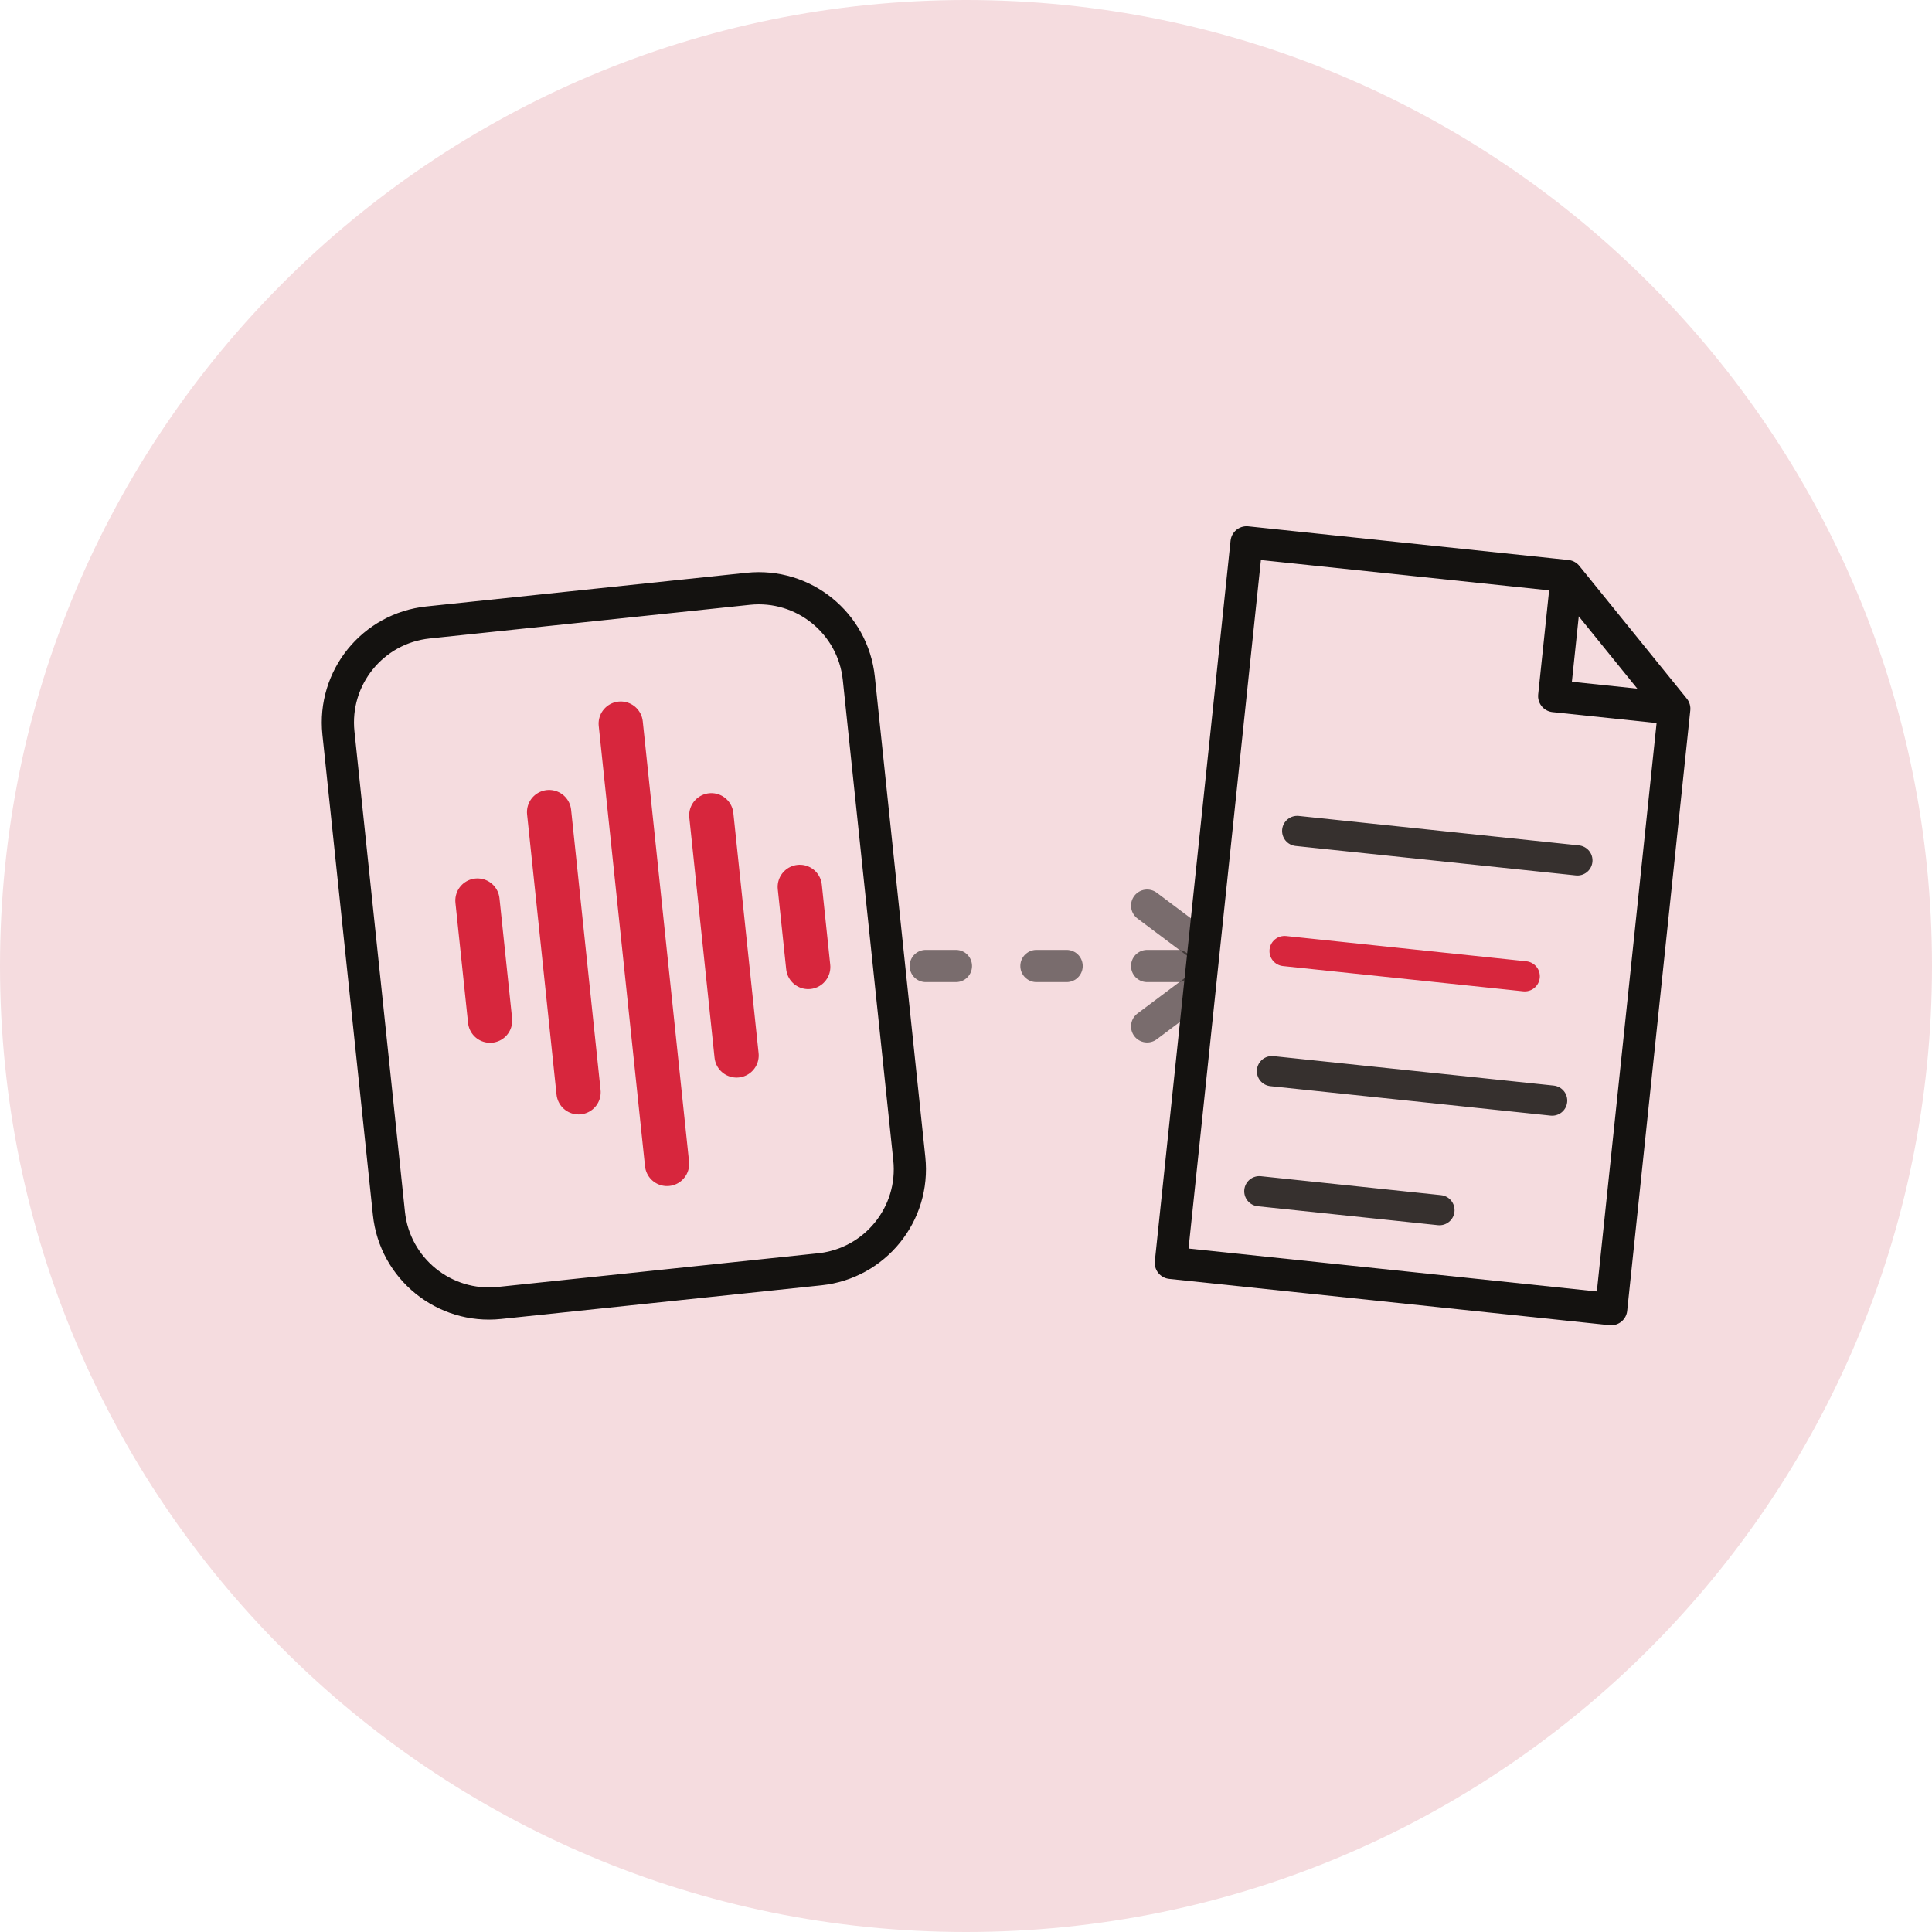
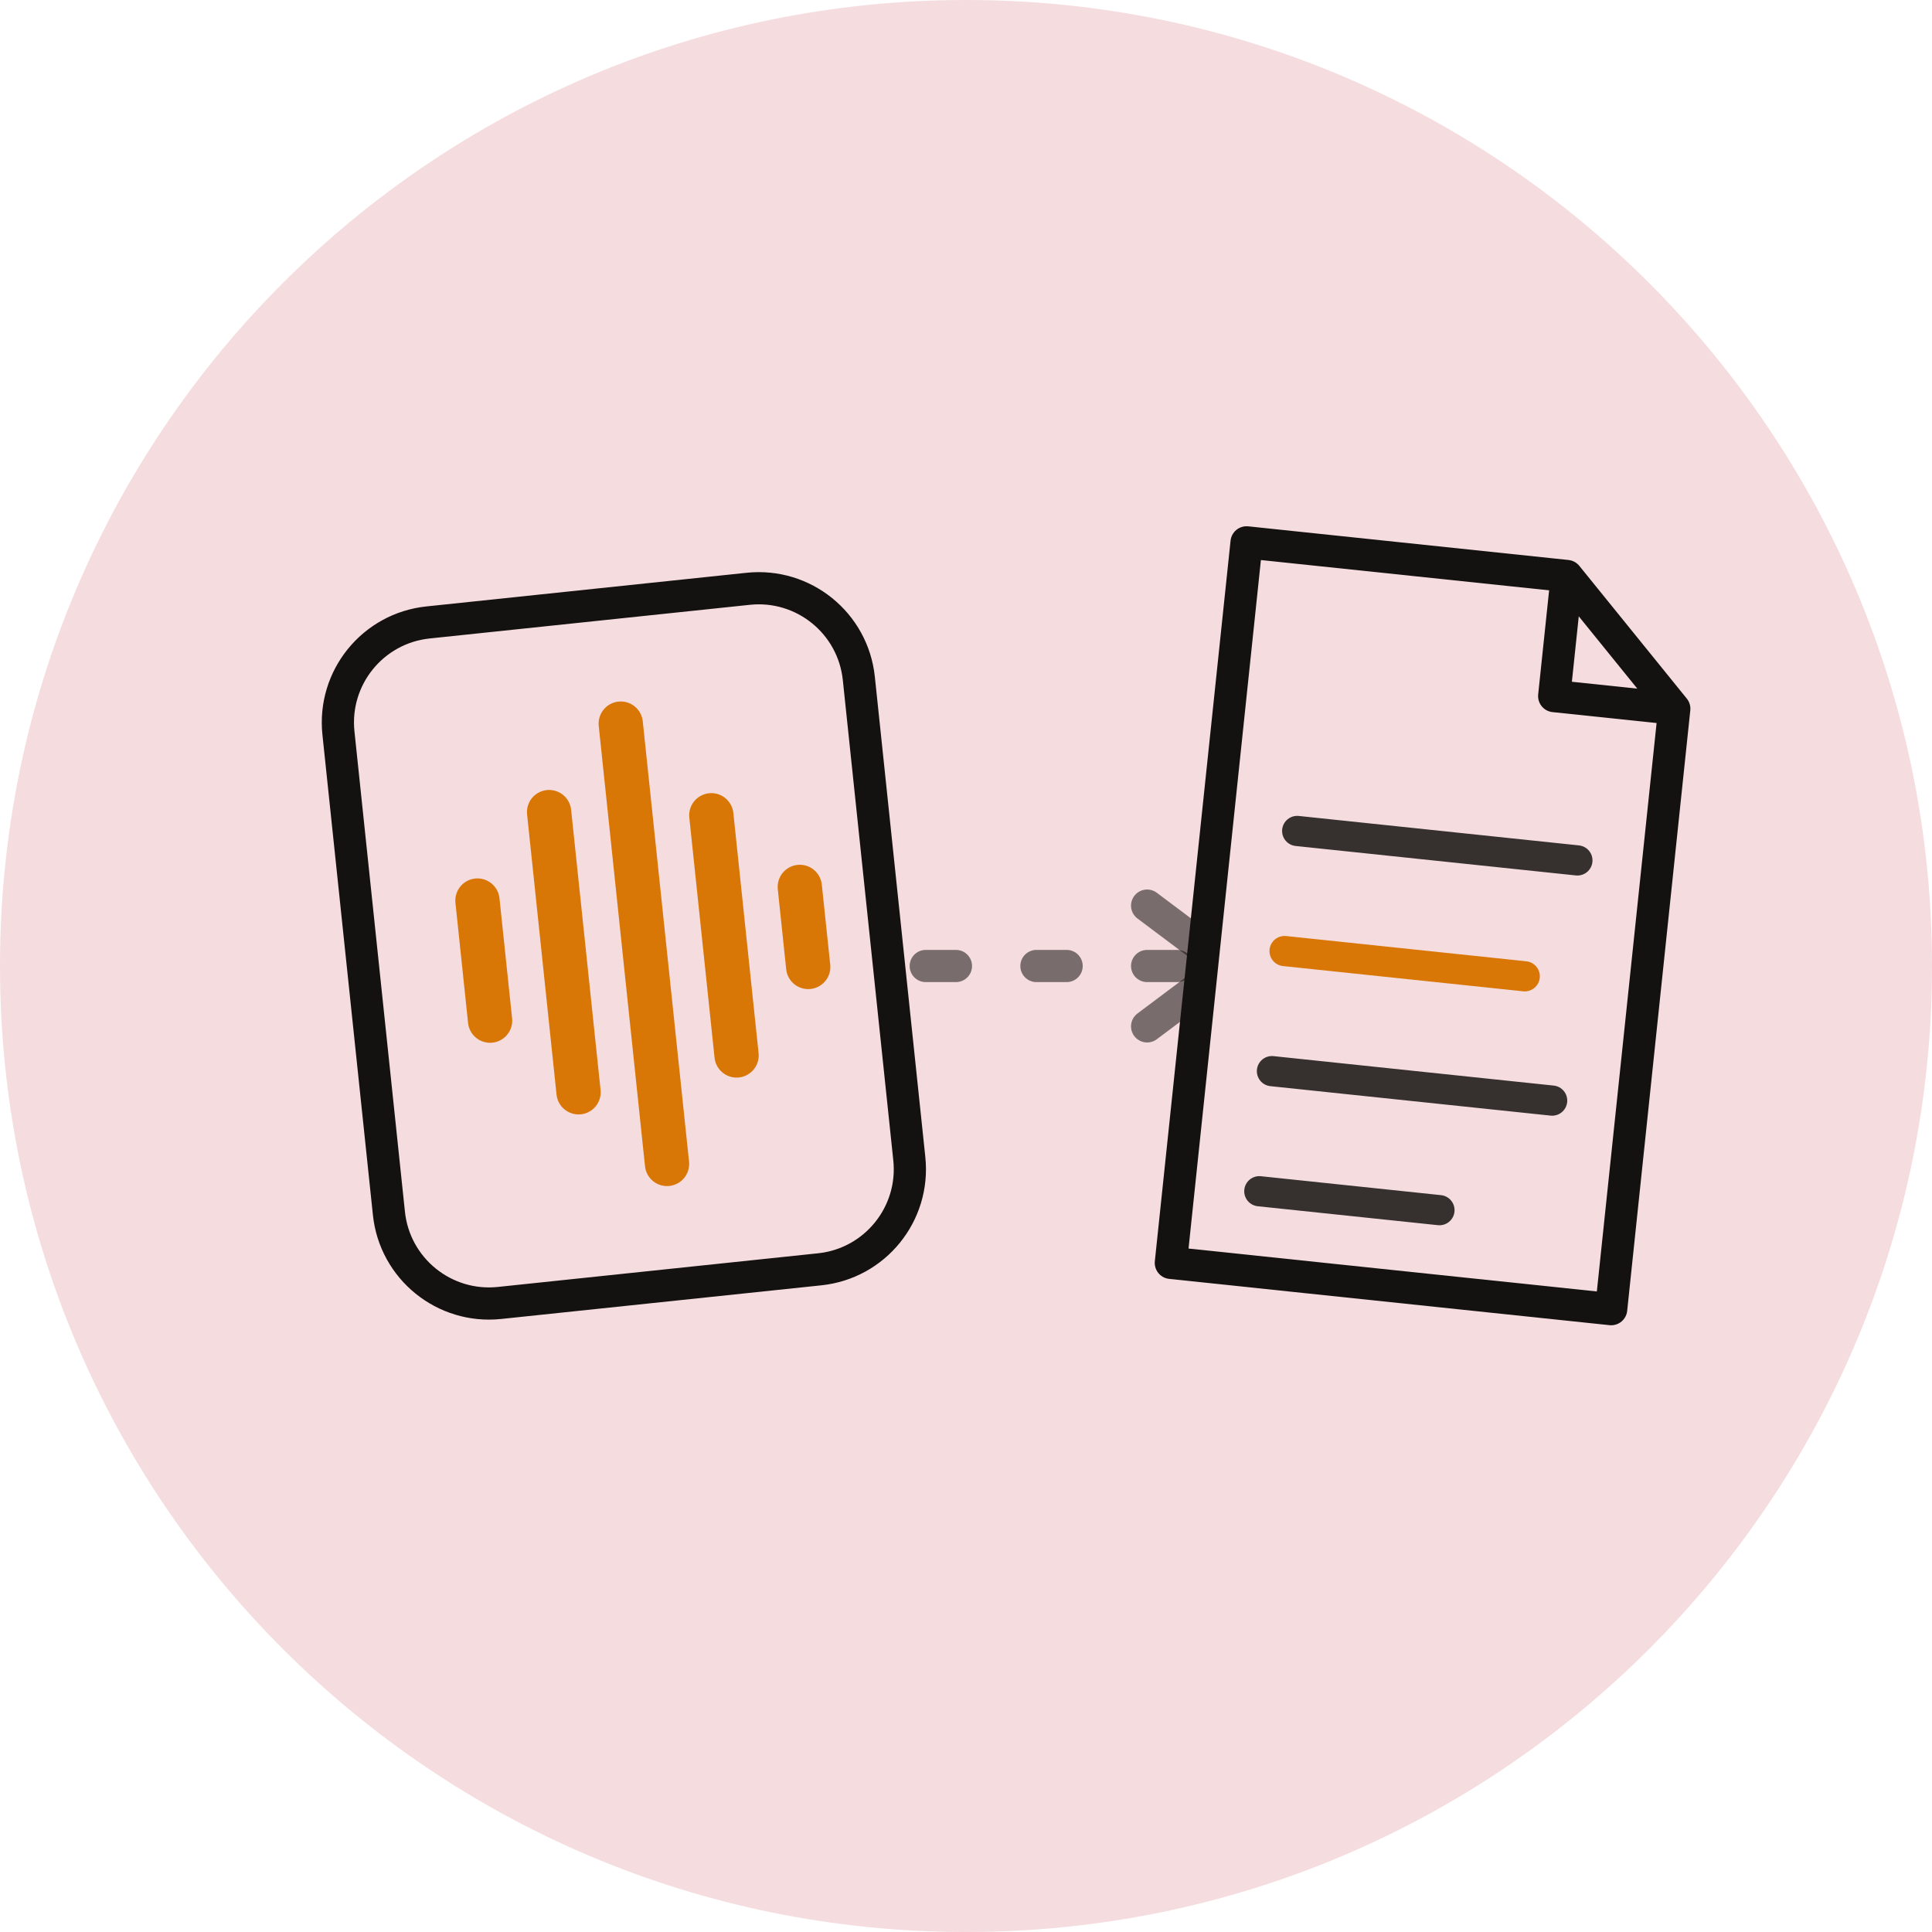
<svg xmlns="http://www.w3.org/2000/svg" width="96" height="96" viewBox="0 0 96 96" fill="none">
  <circle cx="48" cy="48" r="48" fill="#F5DCDF" />
  <g transform="translate(6 6)">
    <g transform="translate(12 24) rotate(-6 13 17)">
      <rect x="0" y="0" width="26" height="34" rx="5" stroke="#141210" stroke-width="1.6" fill="#F5DCDF" />
-       <line x1="6" y1="14" x2="6" y2="20" stroke="#D7263D" stroke-width="2.2" stroke-linecap="round" />
-       <line x1="10" y1="10" x2="10" y2="24" stroke="#D7263D" stroke-width="2.2" stroke-linecap="round" />
-       <line x1="14" y1="6" x2="14" y2="28" stroke="#D7263D" stroke-width="2.2" stroke-linecap="round" />
-       <line x1="18" y1="11" x2="18" y2="23" stroke="#D7263D" stroke-width="2.2" stroke-linecap="round" />
-       <line x1="22" y1="15" x2="22" y2="19" stroke="#D7263D" stroke-width="2.2" stroke-linecap="round" />
+       <line x1="6" y1="14" x2="6" y2="20" stroke="#D97706" stroke-width="2.2" stroke-linecap="round" />
+       <line x1="10" y1="10" x2="10" y2="24" stroke="#D97706" stroke-width="2.2" stroke-linecap="round" />
+       <line x1="14" y1="6" x2="14" y2="28" stroke="#D97706" stroke-width="2.2" stroke-linecap="round" />
+       <line x1="18" y1="11" x2="18" y2="23" stroke="#D97706" stroke-width="2.2" stroke-linecap="round" />
+       <line x1="22" y1="15" x2="22" y2="19" stroke="#D97706" stroke-width="2.2" stroke-linecap="round" />
    </g>
    <line x1="40" y1="42" x2="54" y2="42" stroke="#141210" stroke-width="1.6" stroke-linecap="round" stroke-dasharray="1.5 4" stroke-opacity="0.55" />
    <path d="M51 39 L55 42 L51 45" stroke="#141210" stroke-width="1.6" stroke-linecap="round" stroke-linejoin="round" fill="none" stroke-opacity="0.55" />
    <g transform="translate(54 22) rotate(6 11 18)">
      <path d="M0 0 H16 L22 6 V36 H0 Z" stroke="#141210" stroke-width="1.6" fill="#F5DCDF" stroke-linejoin="round" />
      <path d="M16 0 V6 H22" stroke="#141210" stroke-width="1.6" fill="none" stroke-linejoin="round" />
      <line x1="4" y1="14" x2="18" y2="14" stroke="#141210" stroke-width="1.5" stroke-linecap="round" stroke-opacity="0.85" />
-       <line x1="4" y1="20" x2="16" y2="20" stroke="#D7263D" stroke-width="1.5" stroke-linecap="round" />
+       <line x1="4" y1="20" x2="16" y2="20" stroke="#D97706" stroke-width="1.5" stroke-linecap="round" />
      <line x1="4" y1="26" x2="18" y2="26" stroke="#141210" stroke-width="1.5" stroke-linecap="round" stroke-opacity="0.85" />
      <line x1="4" y1="32" x2="13" y2="32" stroke="#141210" stroke-width="1.5" stroke-linecap="round" stroke-opacity="0.85" />
    </g>
  </g>
</svg>
